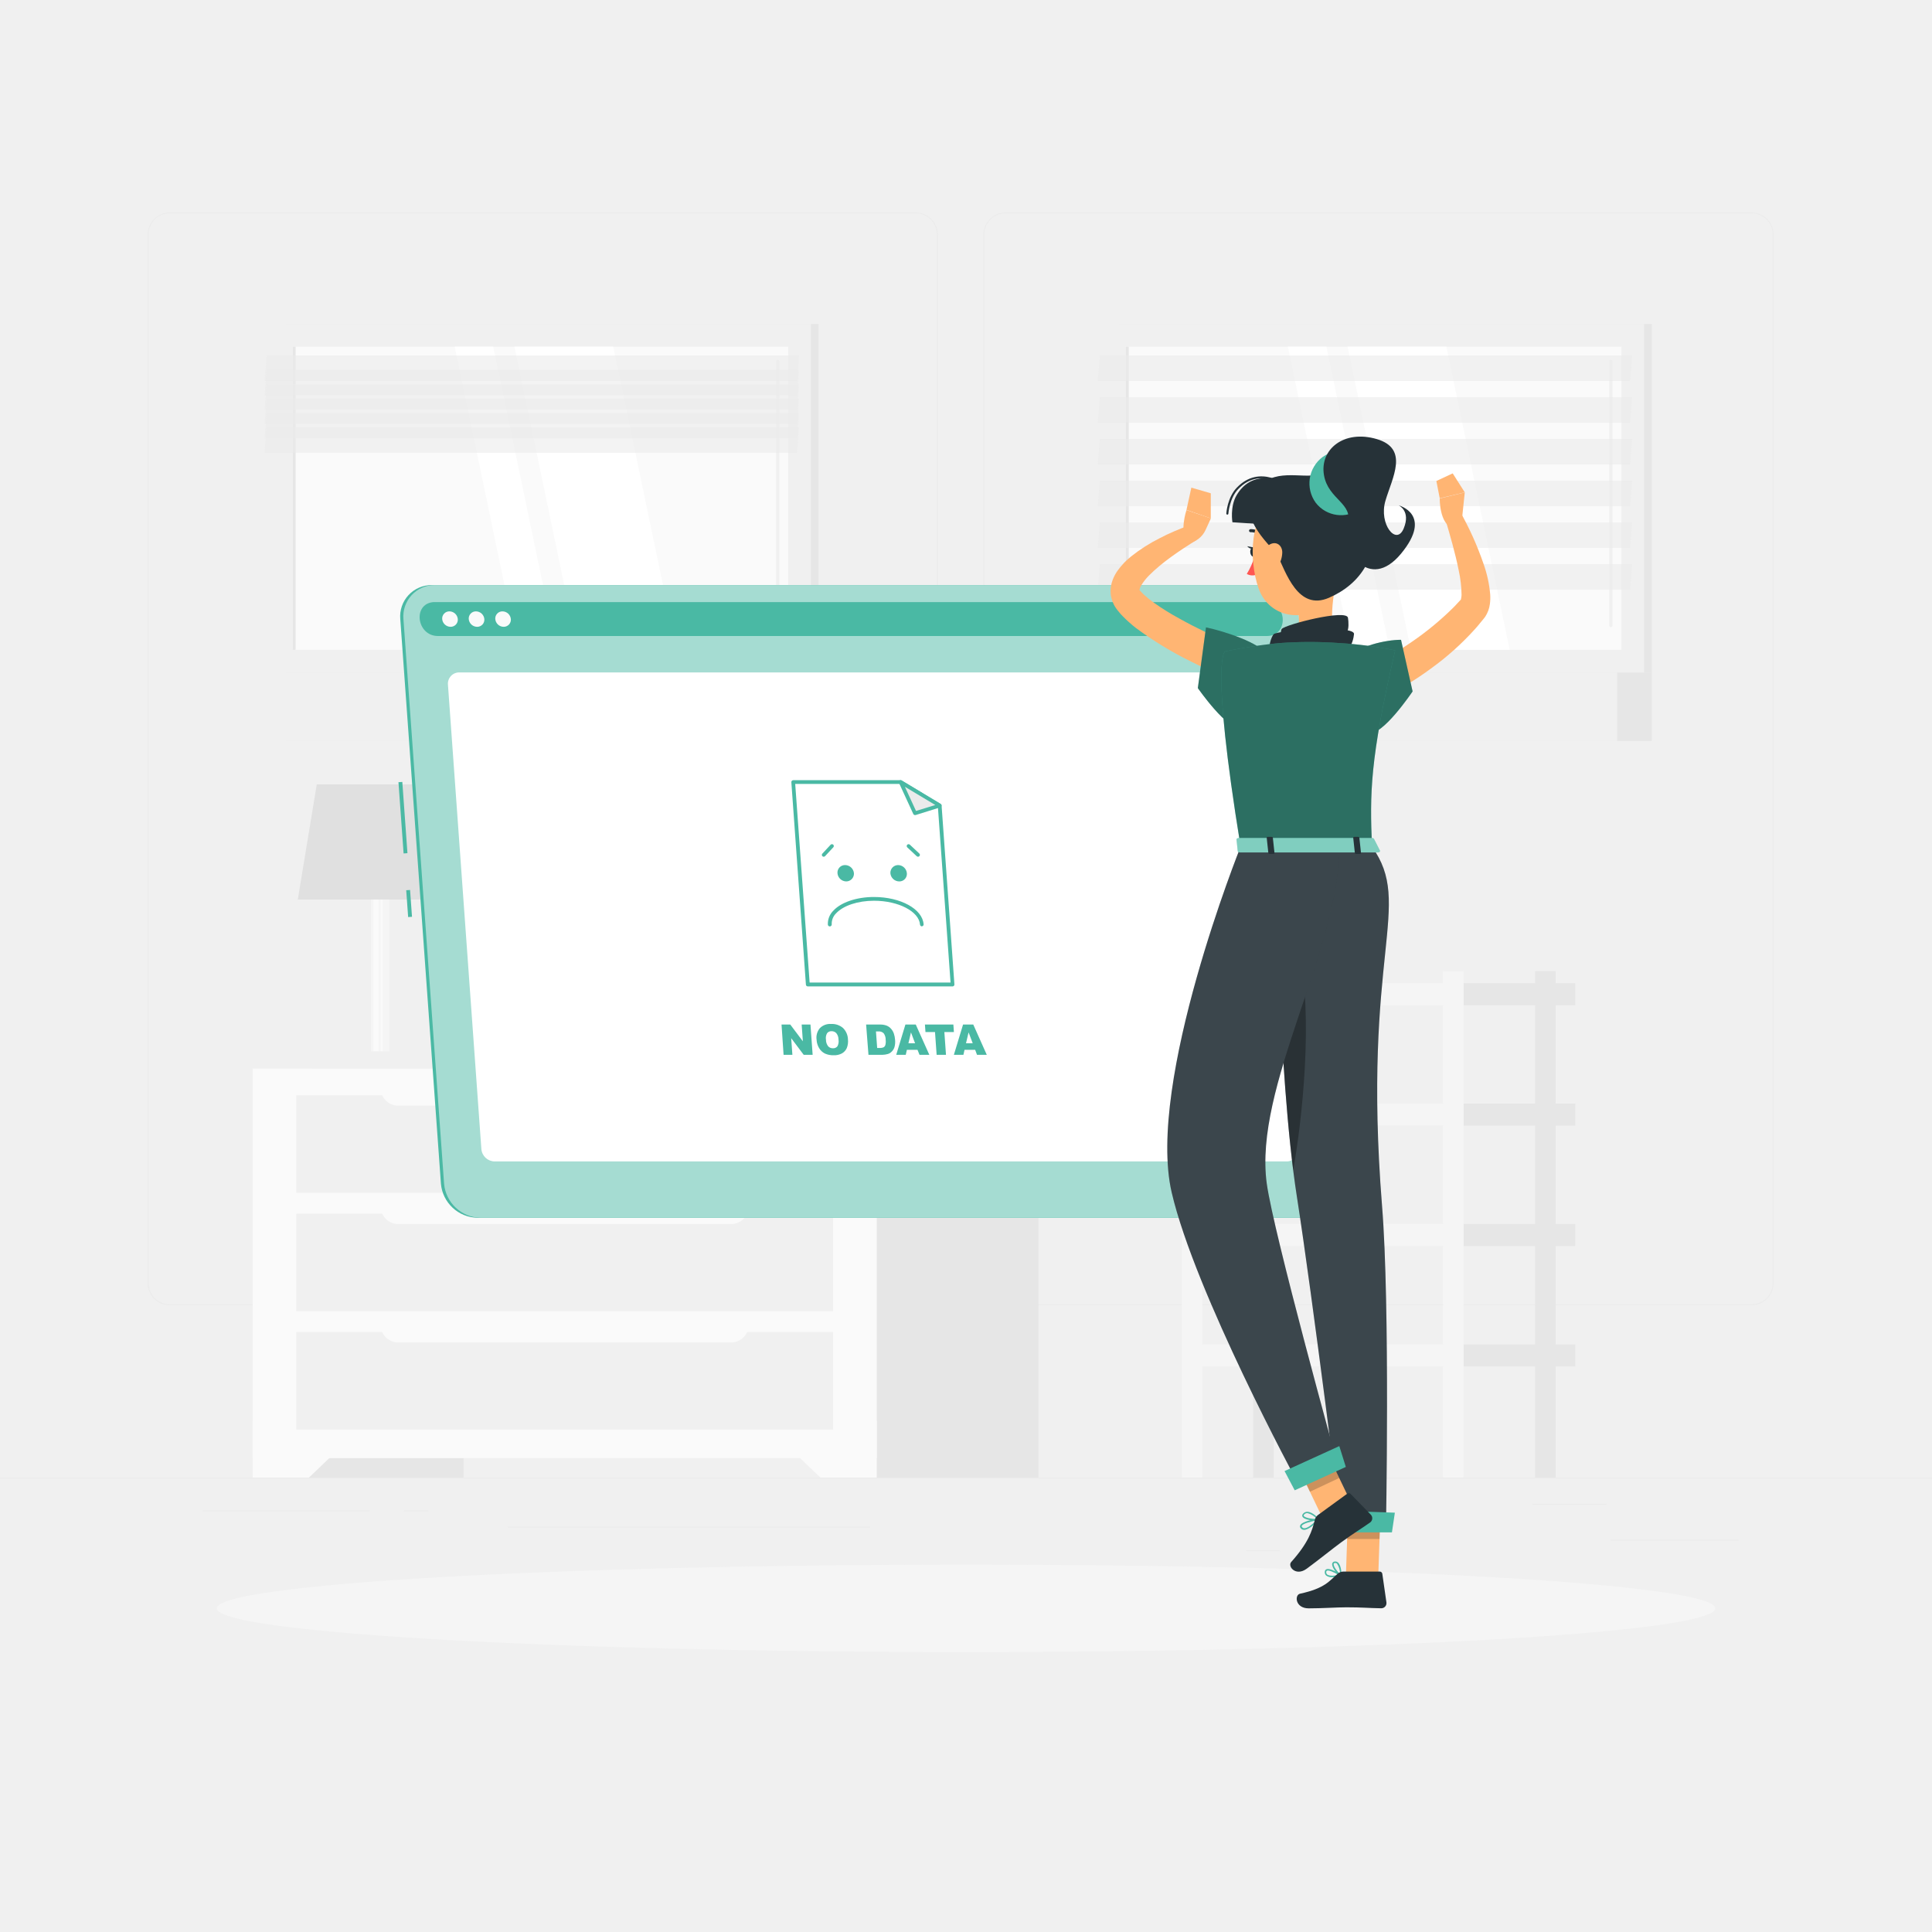
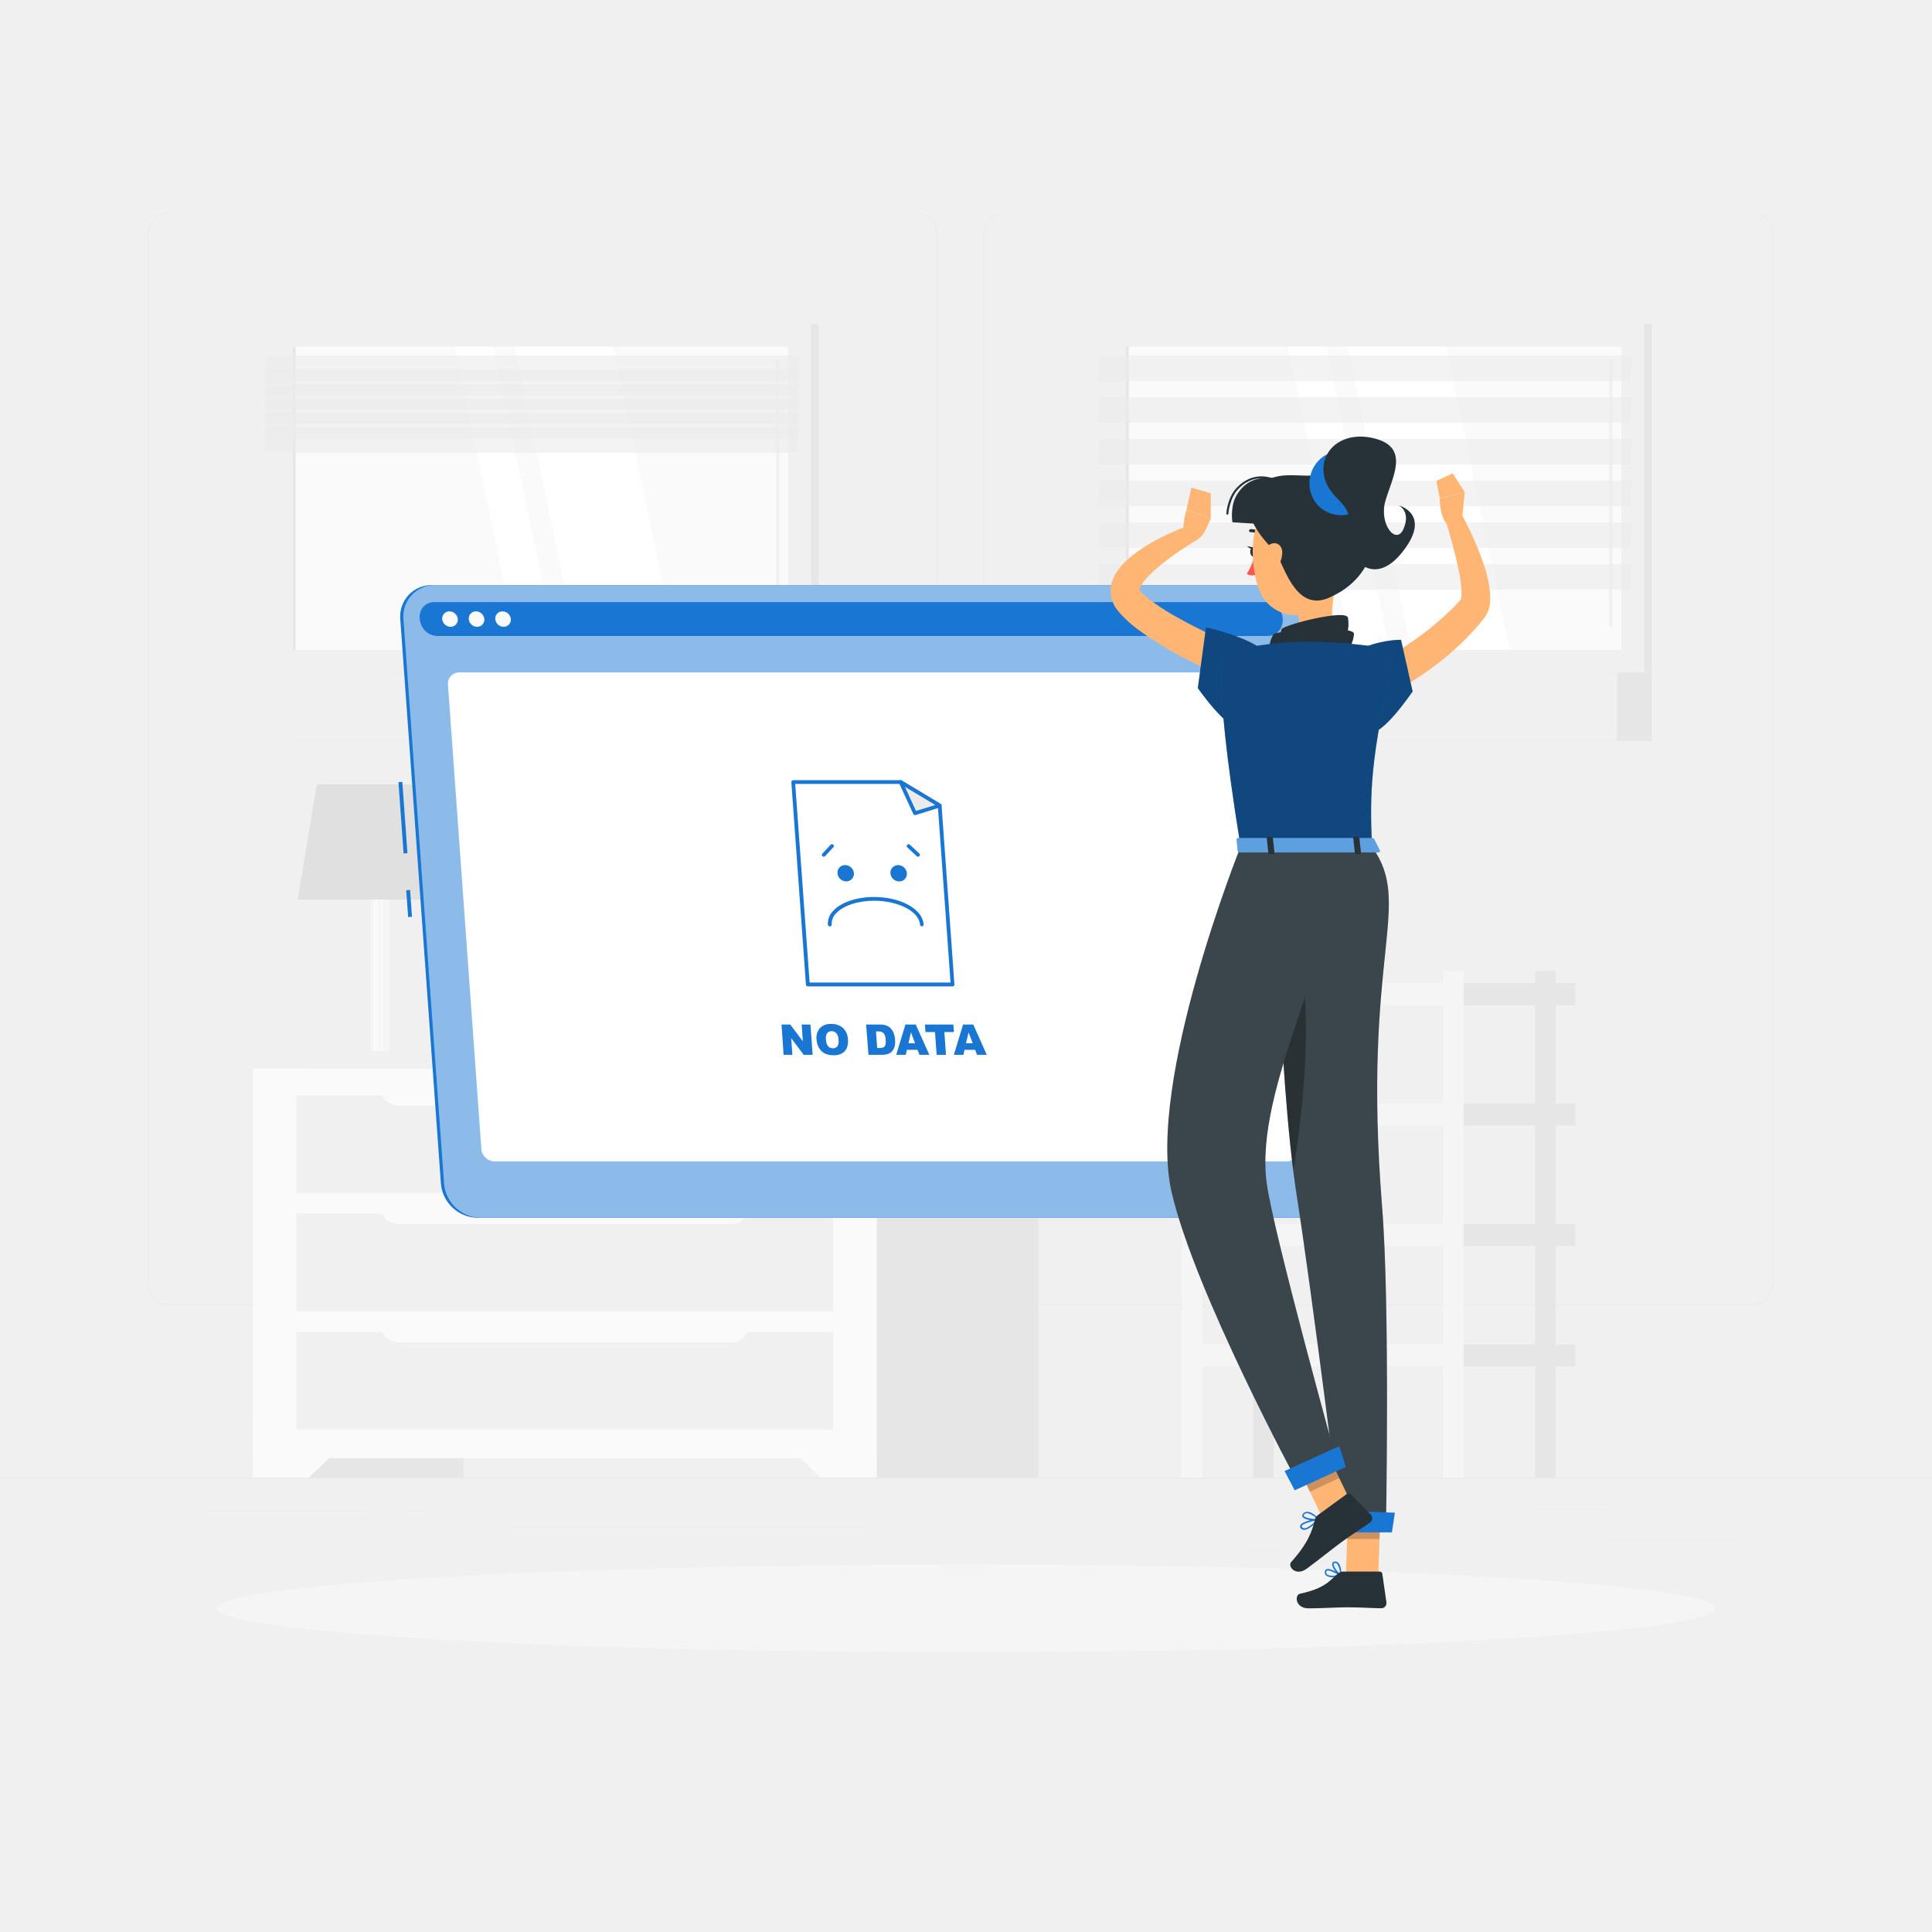
<svg xmlns="http://www.w3.org/2000/svg" viewBox="0 0 500 500">
  <g id="freepik--background-complete--inject-2">
    <rect y="382.4" width="500" height="0.25" style="fill:#ebebeb" />
    <rect x="416.78" y="398.49" width="33.12" height="0.25" style="fill:#ebebeb" />
    <rect x="322.53" y="401.21" width="8.69" height="0.25" style="fill:#ebebeb" />
    <rect x="396.59" y="389.21" width="19.19" height="0.25" style="fill:#ebebeb" />
    <rect x="52.46" y="390.89" width="43.19" height="0.25" style="fill:#ebebeb" />
    <rect x="104.56" y="390.89" width="6.33" height="0.25" style="fill:#ebebeb" />
    <rect x="131.47" y="395.11" width="93.68" height="0.25" style="fill:#ebebeb" />
    <path d="M237,337.8H43.91a5.71,5.71,0,0,1-5.7-5.71V60.66A5.71,5.71,0,0,1,43.91,55H237a5.71,5.71,0,0,1,5.71,5.71V332.09A5.71,5.71,0,0,1,237,337.8ZM43.91,55.2a5.46,5.46,0,0,0-5.45,5.46V332.09a5.46,5.46,0,0,0,5.45,5.46H237a5.47,5.47,0,0,0,5.46-5.46V60.66A5.47,5.47,0,0,0,237,55.2Z" style="fill:#ebebeb" />
    <path d="M453.31,337.8H260.21a5.72,5.72,0,0,1-5.71-5.71V60.66A5.72,5.72,0,0,1,260.21,55h193.1A5.71,5.71,0,0,1,459,60.66V332.09A5.71,5.71,0,0,1,453.31,337.8ZM260.21,55.2a5.47,5.47,0,0,0-5.46,5.46V332.09a5.47,5.47,0,0,0,5.46,5.46h193.1a5.47,5.47,0,0,0,5.46-5.46V60.66a5.47,5.47,0,0,0-5.46-5.46Z" style="fill:#ebebeb" />
    <rect x="289.69" y="83.83" width="137.78" height="90.23" transform="translate(717.16 257.89) rotate(180)" style="fill:#e6e6e6" />
    <rect x="285.49" y="83.83" width="140.02" height="90.23" transform="translate(710.99 257.89) rotate(180)" style="fill:#f0f0f0" />
    <rect x="289.69" y="174.06" width="137.78" height="17.71" transform="translate(717.16 365.82) rotate(180)" style="fill:#e6e6e6" />
    <rect x="278.48" y="174.06" width="140.02" height="17.71" transform="translate(696.99 365.82) rotate(180)" style="fill:#f0f0f0" />
    <rect x="316.27" y="64.82" width="78.46" height="128.25" transform="translate(484.44 -226.55) rotate(90)" style="fill:#fafafa" />
    <polygon points="390.7 168.17 374.32 89.72 348.76 89.72 365.14 168.17 390.7 168.17" style="fill:#fff" />
    <path d="M416.9,162.32a.42.42,0,0,0,.42-.43V93.55a.42.42,0,0,0-.42-.42.41.41,0,0,0-.42.42v68.34A.42.42,0,0,0,416.9,162.32Z" style="fill:#f0f0f0" />
    <polygon points="359.65 168.17 343.27 89.72 333.3 89.72 349.69 168.17 359.65 168.17" style="fill:#fff">
    </polygon>
    <rect x="252.52" y="128.57" width="78.46" height="0.75" transform="translate(420.69 -162.8) rotate(90)" style="fill:#e6e6e6" />
    <polygon points="284.1 98.59 421.88 98.59 422.42 92 284.64 92 284.1 98.59" style="fill:#ebebeb;opacity:0.6" />
    <polygon points="284.1 109.39 421.88 109.39 422.42 102.81 284.64 102.81 284.1 109.39" style="fill:#ebebeb;opacity:0.6" />
    <polygon points="284.1 120.19 421.88 120.19 422.42 113.61 284.64 113.61 284.1 120.19" style="fill:#ebebeb;opacity:0.6" />
    <polygon points="284.1 131 421.88 131 422.42 124.41 284.64 124.41 284.1 131" style="fill:#ebebeb;opacity:0.6" />
    <polygon points="284.1 141.8 421.88 141.8 422.42 135.21 284.64 135.21 284.1 141.8" style="fill:#ebebeb;opacity:0.6" />
    <polygon points="284.1 152.6 421.88 152.6 422.42 146.01 284.64 146.01 284.1 152.6" style="fill:#ebebeb;opacity:0.6" />
    <rect x="378.8" y="316.78" width="28.89" height="5.7" style="fill:#e6e6e6" />
    <rect x="324.31" y="251.33" width="5.33" height="131.07" transform="translate(653.95 633.73) rotate(180)" style="fill:#e6e6e6" />
    <rect x="305.84" y="316.78" width="72.96" height="5.7" transform="translate(684.63 639.26) rotate(180)" style="fill:#f5f5f5" />
    <rect x="378.8" y="347.95" width="28.89" height="5.7" style="fill:#e6e6e6" />
    <rect x="305.84" y="347.95" width="72.96" height="5.7" transform="translate(684.63 701.59) rotate(180)" style="fill:#f5f5f5" />
    <rect x="378.8" y="254.45" width="28.89" height="5.7" style="fill:#e6e6e6" />
    <rect x="305.84" y="254.45" width="72.96" height="5.7" transform="translate(684.63 514.59) rotate(180)" style="fill:#f5f5f5" />
    <rect x="378.8" y="285.61" width="28.89" height="5.7" style="fill:#e6e6e6" />
    <rect x="305.84" y="285.61" width="72.96" height="5.7" transform="translate(684.63 576.92) rotate(180)" style="fill:#f5f5f5" />
    <rect x="397.27" y="251.33" width="5.33" height="131.07" transform="translate(799.88 633.73) rotate(180)" style="fill:#e6e6e6" />
    <rect x="373.47" y="251.33" width="5.33" height="131.07" transform="translate(752.26 633.73) rotate(180)" style="fill:#f5f5f5" />
    <rect x="305.84" y="251.33" width="5.33" height="131.07" transform="translate(617 633.73) rotate(180)" style="fill:#f5f5f5" />
    <rect x="65.37" y="276.51" width="54.58" height="105.89" transform="translate(185.33 658.91) rotate(180)" style="fill:#e6e6e6" />
    <polygon points="79.95 382.4 65.37 382.4 65.37 367.78 95.23 367.78 79.95 382.4" style="fill:#fafafa" />
    <rect x="214.18" y="276.51" width="54.58" height="105.89" transform="translate(482.94 658.91) rotate(180)" style="fill:#e6e6e6" />
    <rect x="65.37" y="276.51" width="161.53" height="100.86" transform="translate(292.28 653.87) rotate(180)" style="fill:#fafafa" />
    <polygon points="212.33 382.4 226.9 382.4 226.9 367.78 197.05 367.78 212.33 382.4" style="fill:#fafafa">
    </polygon>
    <rect x="76.68" y="314.09" width="138.92" height="25.24" transform="translate(292.28 653.42) rotate(180)" style="fill:#f0f0f0" />
    <rect x="76.68" y="344.73" width="138.92" height="25.24" transform="translate(292.28 714.69) rotate(180)" style="fill:#f0f0f0" />
    <path d="M103.08,311.9h86.11a4.58,4.58,0,0,1,4.58,4.58v.31a0,0,0,0,1,0,0H98.51a0,0,0,0,1,0,0v-.31A4.58,4.58,0,0,1,103.08,311.9Z" transform="translate(292.28 628.69) rotate(180)" style="fill:#fafafa" />
    <rect x="76.68" y="283.46" width="138.92" height="25.24" transform="translate(292.28 592.15) rotate(180)" style="fill:#f0f0f0" />
    <path d="M103.08,281.27h86.11a4.58,4.58,0,0,1,4.58,4.58v.31a0,0,0,0,1,0,0H98.51a0,0,0,0,1,0,0v-.31A4.58,4.58,0,0,1,103.08,281.27Z" transform="translate(292.28 567.42) rotate(180)" style="fill:#fafafa" />
    <path d="M103.08,342.54h86.11a4.58,4.58,0,0,1,4.58,4.58v.31a0,0,0,0,1,0,0H98.51a0,0,0,0,1,0,0v-.31A4.58,4.58,0,0,1,103.08,342.54Z" transform="translate(292.28 689.97) rotate(180)" style="fill:#fafafa" />
    <rect x="74.07" y="83.83" width="137.78" height="90.23" transform="translate(285.92 257.89) rotate(180)" style="fill:#e6e6e6" />
    <rect x="69.86" y="83.83" width="140.02" height="90.23" transform="translate(279.75 257.89) rotate(180)" style="fill:#f0f0f0" />
    <rect x="74.07" y="174.06" width="137.78" height="17.71" transform="translate(285.92 365.82) rotate(180)" style="fill:#e6e6e6" />
    <rect x="62.86" y="174.06" width="140.02" height="17.71" transform="translate(265.74 365.82) rotate(180)" style="fill:#f0f0f0" />
    <rect x="100.65" y="64.82" width="78.46" height="128.25" transform="translate(268.82 -10.93) rotate(90)" style="fill:#fafafa" />
    <polygon points="175.08 168.17 158.7 89.72 133.14 89.72 149.52 168.17 175.08 168.17" style="fill:#fff">
    </polygon>
    <path d="M201.27,162.32a.42.42,0,0,0,.42-.43V93.55a.41.41,0,0,0-.42-.42.42.42,0,0,0-.42.42v68.34A.42.42,0,0,0,201.27,162.32Z" style="fill:#f0f0f0" />
    <polygon points="144.03 168.17 127.65 89.72 117.68 89.72 134.06 168.17 144.03 168.17" style="fill:#fff">
    </polygon>
    <rect x="36.9" y="128.57" width="78.46" height="0.75" transform="translate(205.07 52.82) rotate(90)" style="fill:#e6e6e6" />
    <polygon points="68.47 98.59 206.25 98.59 206.79 92 69.01 92 68.47 98.59" style="fill:#ebebeb;opacity:0.6" />
    <polygon points="68.47 102.31 206.25 102.31 206.79 95.72 69.01 95.72 68.47 102.31" style="fill:#ebebeb;opacity:0.6" />
    <polygon points="68.47 106.02 206.25 106.02 206.79 99.44 69.01 99.44 68.47 106.02" style="fill:#ebebeb;opacity:0.6" />
    <polygon points="68.47 109.74 206.25 109.74 206.79 103.15 69.01 103.15 68.47 109.74" style="fill:#ebebeb;opacity:0.6" />
    <polygon points="68.47 113.45 206.25 113.45 206.79 106.87 69.01 106.87 68.47 113.45" style="fill:#ebebeb;opacity:0.6" />
    <polygon points="68.47 117.17 206.25 117.17 206.79 110.58 69.01 110.58 68.47 117.17" style="fill:#ebebeb;opacity:0.6" />
    <rect x="96.01" y="220.18" width="4.76" height="53.09" transform="translate(196.79 493.45) rotate(180)" style="fill:#f5f5f5" />
    <rect x="96.63" y="220.14" width="1.35" height="53.09" transform="translate(194.6 493.38) rotate(180)" style="fill:#fafafa" />
    <rect x="98.54" y="220.14" width="0.53" height="53.09" transform="translate(197.6 493.38) rotate(180)" style="fill:#fafafa" />
    <path d="M80.76,272.06H116a0,0,0,0,1,0,0v0a4.44,4.44,0,0,1-4.44,4.44H85.21a4.44,4.44,0,0,1-4.44-4.44v0A0,0,0,0,1,80.76,272.06Z" transform="translate(196.79 548.57) rotate(180)" style="fill:#f0f0f0" />
    <path d="M89.84,253.14h0a1.38,1.38,0,0,0,1.37-1.37V217a1.37,1.37,0,0,0-1.37-1.37h0A1.37,1.37,0,0,0,88.46,217v34.81A1.38,1.38,0,0,0,89.84,253.14Z" style="fill:#f0f0f0" />
    <polygon points="77.07 232.8 119.72 232.8 114.81 203 81.98 203 77.07 232.8" style="fill:#e0e0e0" />
  </g>
  <g id="freepik--Shadow--inject-2">
    <ellipse id="freepik--path--inject-2" cx="250" cy="416.24" rx="193.89" ry="11.32" style="fill:#f5f5f5">
    </ellipse>
  </g>
  <g id="freepik--window-no-data--inject-2">
-     <rect x="103.78" y="202.37" width="1" height="18.49" transform="translate(-14.93 8.04) rotate(-4.12)" style="fill:#4AB9A4" />
-     <rect x="105.38" y="230.35" width="1" height="6.96" transform="translate(-16.53 8.21) rotate(-4.12)" style="fill:#4AB9A4" />
-     <path d="M337.71,315.16H123.55a9.65,9.65,0,0,1-9.44-8.81L103.59,160.22a8.1,8.1,0,0,1,8.17-8.8H325.92a9.65,9.65,0,0,1,9.44,8.8l10.52,146.13A8.11,8.11,0,0,1,337.71,315.16Z" style="fill:#4AB9A4" />
-     <path d="M338.53,315.16H124.37a9.65,9.65,0,0,1-9.44-8.81L104.41,160.22a8.1,8.1,0,0,1,8.17-8.8H326.74a9.65,9.65,0,0,1,9.44,8.8L346.7,306.35A8.1,8.1,0,0,1,338.53,315.16Z" style="fill:#4AB9A4" />
+     <rect x="103.78" y="202.37" width="1" height="18.49" transform="translate(-14.93 8.04) rotate(-4.12)" style="fill:#1976d2" />
+     <rect x="105.38" y="230.35" width="1" height="6.96" transform="translate(-16.53 8.21) rotate(-4.12)" style="fill:#1976d2" />
+     <path d="M337.71,315.16H123.55a9.65,9.65,0,0,1-9.44-8.81L103.59,160.22a8.1,8.1,0,0,1,8.17-8.8H325.92a9.65,9.65,0,0,1,9.44,8.8l10.52,146.13A8.11,8.11,0,0,1,337.71,315.16Z" style="fill:#1976d2" />
+     <path d="M338.53,315.16H124.37a9.65,9.65,0,0,1-9.44-8.81L104.41,160.22a8.1,8.1,0,0,1,8.17-8.8H326.74a9.65,9.65,0,0,1,9.44,8.8L346.7,306.35A8.1,8.1,0,0,1,338.53,315.16Z" style="fill:#1976d2" />
    <path d="M338.53,315.16H124.37a9.65,9.65,0,0,1-9.44-8.81L104.41,160.22a8.1,8.1,0,0,1,8.17-8.8H326.74a9.65,9.65,0,0,1,9.44,8.8L346.7,306.35A8.1,8.1,0,0,1,338.53,315.16Z" style="fill:#fff;opacity:0.5" />
-     <path d="M327.06,155.82H112.9l-.72,0c-5.47.45-4.35,8.78,1.17,8.78H327.87c5.53,0,5.45-8.33-.09-8.78Z" style="fill:#4AB9A4" />
+     <path d="M327.06,155.82H112.9l-.72,0c-5.47.45-4.35,8.78,1.17,8.78H327.87c5.53,0,5.45-8.33-.09-8.78Z" style="fill:#1976d2" />
    <path d="M118.48,160.22a1.85,1.85,0,0,1-1.88,2,2.2,2.2,0,0,1-2.16-2,1.85,1.85,0,0,1,1.87-2A2.2,2.2,0,0,1,118.48,160.22Z" style="fill:#fafafa" />
    <path d="M125.35,160.22a1.85,1.85,0,0,1-1.88,2,2.2,2.2,0,0,1-2.16-2,1.85,1.85,0,0,1,1.87-2A2.2,2.2,0,0,1,125.35,160.22Z" style="fill:#fafafa" />
    <path d="M132.21,160.22a1.85,1.85,0,0,1-1.87,2,2.19,2.19,0,0,1-2.16-2,1.84,1.84,0,0,1,1.87-2A2.2,2.2,0,0,1,132.21,160.22Z" style="fill:#fafafa" />
    <path d="M332.85,300.58H128a3.49,3.49,0,0,1-3.42-3.2l-8.65-120.17a2.92,2.92,0,0,1,3-3.19h204.9a3.48,3.48,0,0,1,3.42,3.19l8.66,120.17A2.94,2.94,0,0,1,332.85,300.58Z" style="fill:#fff" />
    <polygon points="246.53 254.8 243.19 208.48 233.09 202.4 205.28 202.4 209.06 254.8 246.53 254.8" style="fill:#fff">
    </polygon>
-     <path d="M246.53,255.28H209.06a.48.48,0,0,1-.49-.45l-3.77-52.4a.47.47,0,0,1,.13-.36.48.48,0,0,1,.35-.16h27.81a.55.55,0,0,1,.25.07l10.1,6.08a.48.48,0,0,1,.24.38L247,254.76a.46.46,0,0,1-.13.37A.47.47,0,0,1,246.53,255.28Zm-37-1H246l-3.28-45.55L233,202.88H205.8Z" style="fill:#4AB9A4" />
+     <path d="M246.53,255.28H209.06a.48.48,0,0,1-.49-.45l-3.77-52.4a.47.47,0,0,1,.13-.36.48.48,0,0,1,.35-.16h27.81a.55.55,0,0,1,.25.07l10.1,6.08a.48.48,0,0,1,.24.38L247,254.76a.46.46,0,0,1-.13.37A.47.47,0,0,1,246.53,255.28Zm-37-1H246l-3.28-45.55L233,202.88H205.8Z" style="fill:#1976d2" />
    <polygon points="243.19 208.48 233.09 202.4 236.8 210.46 243.19 208.48" style="fill:#ebebeb" />
-     <path d="M236.8,210.94a.49.49,0,0,1-.44-.28l-3.71-8.06a.5.5,0,0,1,.11-.57.5.5,0,0,1,.58-.05l10.1,6.08a.5.5,0,0,1,.24.48.49.49,0,0,1-.34.4l-6.4,2Zm-2.61-7.32,2.87,6.25,5-1.53Z" style="fill:#4AB9A4" />
-     <path d="M221,226a2,2,0,0,1-2,2.11,2.31,2.31,0,0,1-2.26-2.11,1.94,1.94,0,0,1,2-2.12A2.32,2.32,0,0,1,221,226Z" style="fill:#4AB9A4" />
-     <path d="M234.7,226a1.94,1.94,0,0,1-2,2.11,2.32,2.32,0,0,1-2.27-2.11,2,2,0,0,1,2-2.12A2.31,2.31,0,0,1,234.7,226Z" style="fill:#4AB9A4" />
-     <path d="M238.58,239.74a.49.49,0,0,1-.48-.45c-.25-3.41-5.59-6.18-11.9-6.18-4.19,0-7.95,1.25-9.81,3.25a3.74,3.74,0,0,0-1.14,2.86.49.49,0,0,1-1,.07,4.76,4.76,0,0,1,1.4-3.59c2-2.19,6.07-3.56,10.52-3.56,6.93,0,12.58,3.11,12.86,7.08a.48.48,0,0,1-.45.51Z" style="fill:#4AB9A4" />
-     <path d="M213.17,221.72a.51.51,0,0,1-.33-.13.49.49,0,0,1,0-.69l2.13-2.29a.49.49,0,0,1,.68,0,.48.48,0,0,1,0,.68l-2.13,2.29A.48.48,0,0,1,213.17,221.72Z" style="fill:#4AB9A4" />
-     <path d="M237.58,221.72a.55.55,0,0,1-.33-.13l-2.45-2.29a.48.48,0,0,1,0-.69.49.49,0,0,1,.68,0l2.45,2.29a.48.48,0,0,1,0,.68A.52.52,0,0,1,237.58,221.72Z" style="fill:#4AB9A4" />
-     <path d="M202.26,265.15h2.26l3.26,4.34-.31-4.34h2.28l.56,7.84H208l-3.24-4.31.31,4.31h-2.28Z" style="fill:#4AB9A4">
+     <path d="M236.8,210.94a.49.49,0,0,1-.44-.28l-3.71-8.06a.5.5,0,0,1,.11-.57.5.5,0,0,1,.58-.05l10.1,6.08a.5.5,0,0,1,.24.48.49.49,0,0,1-.34.4l-6.4,2Zm-2.61-7.32,2.87,6.25,5-1.53Z" style="fill:#1976d2" />
+     <path d="M221,226a2,2,0,0,1-2,2.11,2.31,2.31,0,0,1-2.26-2.11,1.94,1.94,0,0,1,2-2.12A2.32,2.32,0,0,1,221,226Z" style="fill:#1976d2" />
+     <path d="M234.7,226a1.94,1.94,0,0,1-2,2.11,2.32,2.32,0,0,1-2.27-2.11,2,2,0,0,1,2-2.12A2.31,2.31,0,0,1,234.7,226Z" style="fill:#1976d2" />
+     <path d="M238.58,239.74a.49.49,0,0,1-.48-.45c-.25-3.41-5.59-6.18-11.9-6.18-4.19,0-7.95,1.25-9.81,3.25a3.74,3.74,0,0,0-1.14,2.86.49.49,0,0,1-1,.07,4.76,4.76,0,0,1,1.4-3.59c2-2.19,6.07-3.56,10.52-3.56,6.93,0,12.58,3.11,12.86,7.08a.48.48,0,0,1-.45.51Z" style="fill:#1976d2" />
+     <path d="M213.17,221.72a.51.51,0,0,1-.33-.13.49.49,0,0,1,0-.69l2.13-2.29a.49.49,0,0,1,.68,0,.48.48,0,0,1,0,.68l-2.13,2.29A.48.48,0,0,1,213.17,221.72Z" style="fill:#1976d2" />
+     <path d="M237.58,221.72a.55.55,0,0,1-.33-.13l-2.45-2.29a.48.48,0,0,1,0-.69.49.49,0,0,1,.68,0l2.45,2.29a.48.48,0,0,1,0,.68A.52.52,0,0,1,237.58,221.72Z" style="fill:#1976d2" />
+     <path d="M202.26,265.15h2.26l3.26,4.34-.31-4.34h2.28l.56,7.84H208l-3.24-4.31.31,4.31h-2.28Z" style="fill:#1976d2">
    </path>
-     <path d="M211.33,269.07a3.8,3.8,0,0,1,.86-3,3.76,3.76,0,0,1,2.9-1.07,4.38,4.38,0,0,1,3.09,1.05,4.32,4.32,0,0,1,1.27,2.94,4.77,4.77,0,0,1-.3,2.25,3,3,0,0,1-1.24,1.37,4.16,4.16,0,0,1-2.14.49,5.25,5.25,0,0,1-2.23-.42,3.62,3.62,0,0,1-1.5-1.34A4.66,4.66,0,0,1,211.33,269.07Zm2.43,0a2.73,2.73,0,0,0,.56,1.7,1.59,1.59,0,0,0,1.24.52,1.38,1.38,0,0,0,1.17-.51A2.75,2.75,0,0,0,217,269a2.57,2.57,0,0,0-.56-1.62,1.64,1.64,0,0,0-1.25-.51,1.38,1.38,0,0,0-1.14.52A2.53,2.53,0,0,0,213.76,269.09Z" style="fill:#4AB9A4" />
-     <path d="M224.15,265.15h3.6a4.51,4.51,0,0,1,1.74.29,3.06,3.06,0,0,1,1.14.83,3.76,3.76,0,0,1,.71,1.25,6.3,6.3,0,0,1,.3,1.52,5.08,5.08,0,0,1-.15,1.95,2.8,2.8,0,0,1-.71,1.16,2.3,2.3,0,0,1-1,.62,5.6,5.6,0,0,1-1.43.22h-3.59Zm2.55,1.78.31,4.28h.59a2.45,2.45,0,0,0,1.07-.17,1,1,0,0,0,.46-.59,3.54,3.54,0,0,0,.08-1.36,2.72,2.72,0,0,0-.53-1.7,1.81,1.81,0,0,0-1.38-.46Z" style="fill:#4AB9A4" />
-     <path d="M237.45,271.69H234.7l-.29,1.3h-2.47l2.38-7.84H237l3.51,7.84h-2.54Zm-.63-1.69-1.06-2.82L235.1,270Z" style="fill:#4AB9A4" />
-     <path d="M239.37,265.15h7.36l.14,1.94H244.4l.42,5.9H242.4l-.42-5.9h-2.47Z" style="fill:#4AB9A4" />
-     <path d="M252.37,271.69h-2.75l-.29,1.3h-2.47l2.38-7.84h2.64l3.5,7.84h-2.53Zm-.63-1.69-1.07-2.82L250,270Z" style="fill:#4AB9A4" />
+     <path d="M211.33,269.07a3.8,3.8,0,0,1,.86-3,3.76,3.76,0,0,1,2.9-1.07,4.38,4.38,0,0,1,3.09,1.05,4.32,4.32,0,0,1,1.27,2.94,4.77,4.77,0,0,1-.3,2.25,3,3,0,0,1-1.24,1.37,4.16,4.16,0,0,1-2.14.49,5.25,5.25,0,0,1-2.23-.42,3.62,3.62,0,0,1-1.5-1.34A4.66,4.66,0,0,1,211.33,269.07Zm2.43,0a2.73,2.73,0,0,0,.56,1.7,1.59,1.59,0,0,0,1.24.52,1.38,1.38,0,0,0,1.17-.51A2.75,2.75,0,0,0,217,269a2.57,2.57,0,0,0-.56-1.62,1.64,1.64,0,0,0-1.25-.51,1.38,1.38,0,0,0-1.14.52A2.53,2.53,0,0,0,213.76,269.09Z" style="fill:#1976d2" />
+     <path d="M224.15,265.15h3.6a4.51,4.51,0,0,1,1.74.29,3.06,3.06,0,0,1,1.14.83,3.76,3.76,0,0,1,.71,1.25,6.3,6.3,0,0,1,.3,1.52,5.08,5.08,0,0,1-.15,1.95,2.8,2.8,0,0,1-.71,1.16,2.3,2.3,0,0,1-1,.62,5.6,5.6,0,0,1-1.43.22h-3.59Zm2.55,1.78.31,4.28h.59a2.45,2.45,0,0,0,1.07-.17,1,1,0,0,0,.46-.59,3.54,3.54,0,0,0,.08-1.36,2.72,2.72,0,0,0-.53-1.7,1.81,1.81,0,0,0-1.38-.46Z" style="fill:#1976d2" />
+     <path d="M237.45,271.69H234.7l-.29,1.3h-2.47l2.38-7.84H237l3.51,7.84h-2.54Zm-.63-1.69-1.06-2.82L235.1,270Z" style="fill:#1976d2" />
+     <path d="M239.37,265.15h7.36l.14,1.94H244.4l.42,5.9H242.4l-.42-5.9h-2.47Z" style="fill:#1976d2" />
+     <path d="M252.37,271.69h-2.75l-.29,1.3h-2.47l2.38-7.84h2.64l3.5,7.84h-2.53Zm-.63-1.69-1.07-2.82L250,270Z" style="fill:#1976d2" />
  </g>
  <g id="freepik--Character--inject-2">
    <path d="M353.69,173.08c.89-.45,2-1,2.94-1.57s2-1.12,3-1.72c1.95-1.21,3.93-2.4,5.8-3.72a76.94,76.94,0,0,0,10.52-8.66c.41-.38.77-.8,1.16-1.21l.57-.61.28-.3.14-.16s0,0,0,0l0,0c-.14.27,0,.19,0-.07a5.28,5.28,0,0,0,.15-1.09,30.6,30.6,0,0,0-.73-6.32c-.89-4.48-2.24-9.1-3.57-13.62l3.88-1.7a81.31,81.31,0,0,1,6.11,13.6,31.67,31.67,0,0,1,1.72,7.89,12,12,0,0,1-.08,2.51,7.71,7.71,0,0,1-1.22,3.29l-.17.23-.13.16-.15.19-.31.38-.62.75c-.41.49-.81,1-1.25,1.47A71.85,71.85,0,0,1,370.35,173c-2,1.48-4.12,2.9-6.29,4.19-1.07.65-2.16,1.27-3.27,1.88s-2.19,1.17-3.47,1.77Z" style="fill:#ffb573" />
-     <path d="M344.79,408.18a10.27,10.27,0,0,0,2.22-.3.22.22,0,0,0,.15-.16.21.21,0,0,0-.09-.2c-.29-.19-2.83-1.83-3.81-1.39a.68.68,0,0,0-.39.56,1.13,1.13,0,0,0,.33,1.05A2.35,2.35,0,0,0,344.79,408.18Zm1.65-.58c-1.45.29-2.55.24-3-.15a.77.77,0,0,1-.2-.71.3.3,0,0,1,.17-.25C343.94,406.26,345.41,407,346.44,407.6Z" style="fill:#4AB9A4" />
-     <path d="M347,407.88l.1,0a.21.21,0,0,0,.1-.17c0-.11,0-2.52-.92-3.32a1,1,0,0,0-.84-.27.69.69,0,0,0-.67.55c-.19,1,1.33,2.75,2.13,3.21A.18.18,0,0,0,347,407.88Zm-1.43-3.39a.66.66,0,0,1,.44.17,4.53,4.53,0,0,1,.78,2.64c-.8-.64-1.75-2-1.63-2.57,0-.09.07-.21.32-.24Z" style="fill:#4AB9A4" />
+     <path d="M344.79,408.18a10.27,10.27,0,0,0,2.22-.3.22.22,0,0,0,.15-.16.21.21,0,0,0-.09-.2c-.29-.19-2.83-1.83-3.81-1.39a.68.68,0,0,0-.39.56,1.13,1.13,0,0,0,.33,1.05A2.35,2.35,0,0,0,344.79,408.18Zm1.65-.58c-1.45.29-2.55.24-3-.15a.77.77,0,0,1-.2-.71.3.3,0,0,1,.17-.25C343.94,406.26,345.41,407,346.44,407.6Z" style="fill:#1976d2" />
+     <path d="M347,407.88l.1,0a.21.21,0,0,0,.1-.17c0-.11,0-2.52-.92-3.32a1,1,0,0,0-.84-.27.69.69,0,0,0-.67.55c-.19,1,1.33,2.75,2.13,3.21A.18.18,0,0,0,347,407.88Zm-1.43-3.39a.66.66,0,0,1,.44.17,4.53,4.53,0,0,1,.78,2.64c-.8-.64-1.75-2-1.63-2.57,0-.09.07-.21.32-.24Z" style="fill:#1976d2" />
    <path d="M346.22,148.07c-1,5-3,15,.45,18.35,0,0-1.36,5-10.59,5-10.16,0-4.85-5-4.85-5,5.54-1.32,5.39-5.43,4.43-9.3Z" style="fill:#ffb573" />
    <path d="M329.28,168.42c-1.59.22-.23-3.91.41-4.34,1.5-1,20.86-2.39,20.73,0-.08,1-.56,3-1.4,3.66S343.2,166.34,329.28,168.42Z" style="fill:#263238" />
    <path d="M332.44,167c-1.27.43-1.15-3.73-.72-4.23,1-1.16,16.67-5.18,17.13-2.91.18,1,.27,3-.27,3.71S343.44,163.11,332.44,167Z" style="fill:#263238" />
    <path d="M326.61,139.11a.4.4,0,0,1-.33-.15,3.18,3.18,0,0,0-2.59-1.23.39.39,0,0,1-.44-.35.4.4,0,0,1,.35-.43,3.91,3.91,0,0,1,3.29,1.51.4.4,0,0,1-.05.56A.5.5,0,0,1,326.61,139.11Z" style="fill:#263238" />
    <path d="M324.67,144a17.91,17.91,0,0,1-2,4.53,2.9,2.9,0,0,0,2.44.21Z" style="fill:#ff5652" />
    <path d="M325.16,142.79c.07.67-.24,1.25-.68,1.29s-.85-.46-.91-1.14.24-1.25.67-1.29S325.09,142.11,325.16,142.79Z" style="fill:#263238" />
    <path d="M324.44,141.67l-1.66-.31S323.73,142.54,324.44,141.67Z" style="fill:#263238" />
    <polygon points="356.7 407.69 348.32 407.69 348.98 388.29 357.36 388.29 356.7 407.69" style="fill:#ffb573">
    </polygon>
    <path d="M347.66,406.72h9.41a.66.66,0,0,1,.67.57l1.07,7.44a1.34,1.34,0,0,1-1.34,1.49c-3.28-.05-4.86-.25-9-.25-2.55,0-6.27.27-9.78.27s-3.71-3.48-2.24-3.79c6.56-1.42,7.6-3.36,9.81-5.22A2.21,2.21,0,0,1,347.66,406.72Z" style="fill:#263238" />
    <g style="opacity:0.2">
      <polygon points="357.36 388.29 348.98 388.29 348.64 398.29 357.02 398.29 357.36 388.29" />
    </g>
    <path d="M323.37,178a162.48,162.48,0,0,1-15.05-6.75,91.24,91.24,0,0,1-14.4-8.77,34.31,34.31,0,0,1-3.42-3.07c-.28-.3-.56-.58-.83-.93a11.32,11.32,0,0,1-.88-1.13,7.9,7.9,0,0,1-1.34-3.61,8.22,8.22,0,0,1,.49-3.62,10.64,10.64,0,0,1,1.41-2.6,18.13,18.13,0,0,1,3.39-3.52,42,42,0,0,1,7.3-4.67c1.24-.66,2.5-1.25,3.78-1.8s2.54-1.07,3.91-1.54l1.77,3.85c-4.36,2.75-8.88,5.78-12.2,9.16a13.86,13.86,0,0,0-1.95,2.49c-.48.79-.47,1.38-.39,1.33s0,0,.14.1l.4.43c.15.18.36.36.55.55a25.62,25.62,0,0,0,2.69,2.16,62.92,62.92,0,0,0,6.44,4c2.25,1.26,4.57,2.45,6.93,3.59,4.72,2.26,9.6,4.43,14.39,6.41Z" style="fill:#ffb573" />
    <path d="M312,137.15l1.38-3L307.06,132s-2,5.91.37,8.63h0A6.05,6.05,0,0,0,312,137.15Z" style="fill:#ffb573">
    </path>
    <polygon points="313.35 127.66 308.32 126.2 307.06 131.96 313.35 134.15 313.35 127.66" style="fill:#ffb573">
    </polygon>
    <path d="M378.35,134.44l.73-7L372.6,129s-.1,6.58,3.33,7.62Z" style="fill:#ffb573" />
    <polygon points="375.96 122.51 371.73 124.48 372.6 128.95 379.08 127.42 375.96 122.51" style="fill:#ffb573">
    </polygon>
    <path d="M347.54,138.25c.31,8.31.61,11.82-3.14,16.47-5.65,7-15.92,5.55-18.7-2.5-2.5-7.24-2.58-19.61,5.18-23.69A11.34,11.34,0,0,1,347.54,138.25Z" style="fill:#ffb573" />
    <path d="M343.92,154.71c8.16-3.53,13.52-11,11.26-22.58-2.17-11.11-9.67-12.21-12.77-9.91s-10.83-1.13-15.47,2.77c-8,6.77-.44,14,3.52,18.37C332.82,148.22,335.92,158.16,343.92,154.71Z" style="fill:#263238" />
-     <path d="M340.53,130.14a8.29,8.29,0,1,0,1.83-11.92A8.53,8.53,0,0,0,340.53,130.14Z" style="fill:#4AB9A4" />
+     <path d="M340.53,130.14a8.29,8.29,0,1,0,1.83-11.92A8.53,8.53,0,0,0,340.53,130.14Z" style="fill:#1976d2" />
    <path d="M342.65,123c-1.17-6.7,5.16-11.86,13.64-9.37s4,10,2.25,16,2.83,11.72,4.73,7.15-1.3-6-1.3-6,9,2.33.64,12.48-15.93-1.06-13.88-7.67C350.39,130.28,343.76,129.33,342.65,123Z" style="fill:#263238" />
    <path d="M334.18,125.53c-3.87-2-10.42-3.65-14.15,2.63-1.76,3-1.08,7-1.08,7l11.39.75Z" style="fill:#263238">
    </path>
    <path d="M317.61,133.18h0a.26.26,0,0,1-.24-.27c0-.17.29-4.19,2.72-6.71,5.87-6.1,12.75-1,14.71.65a.25.25,0,0,1-.32.38c-1.89-1.62-8.47-6.47-14-.69-2.3,2.39-2.58,6.36-2.58,6.4A.25.25,0,0,1,317.61,133.18Z" style="fill:#263238" />
    <path d="M331.85,143a6.89,6.89,0,0,1-1.65,4.28c-1.38,1.62-3,.82-3.33-1-.33-1.61,0-4.4,1.74-5.37S331.87,141.18,331.85,143Z" style="fill:#ffb573" />
    <path d="M330.05,219.12s.54,58.15,5.58,90.55c4.08,26.17,11.61,86.69,11.61,86.69h11.43s1.11-58.43-1-84.31c-5.23-65.5,8.28-77.75-2.62-92.93Z" style="fill:#263238" />
    <path d="M330.05,219.12s.54,58.15,5.58,90.55c4.08,26.17,11.61,86.69,11.61,86.69h11.43s1.11-58.43-1-84.31c-5.23-65.5,8.28-77.75-2.62-92.93Z" style="fill:#fff;opacity:0.1" />
    <path d="M336.06,245.5c4,17.55.81,45.19-1.38,57.36-2.32-18.48-3.49-42.43-4.07-60C332.68,239.52,334.64,239.3,336.06,245.5Z" style="opacity:0.3" />
-     <polygon points="345.68 396.58 360.23 396.58 360.99 391.48 345.6 390.96 345.68 396.58" style="fill:#4AB9A4">
+     <polygon points="345.68 396.58 360.23 396.58 360.99 391.48 345.6 390.96 345.68 396.58" style="fill:#1976d2">
    </polygon>
-     <path d="M349.83,170c1.37-2.72,8.73-4.43,12.75-4.42l3,13.36s-8,11.89-11.34,10.63C350.31,188.12,346.9,175.87,349.83,170Z" style="fill:#4AB9A4" />
+     <path d="M349.83,170c1.37-2.72,8.73-4.43,12.75-4.42l3,13.36s-8,11.89-11.34,10.63C350.31,188.12,346.9,175.87,349.83,170Z" style="fill:#1976d2" />
    <path d="M349.83,170c1.37-2.72,8.73-4.43,12.75-4.42l3,13.36s-8,11.89-11.34,10.63C350.31,188.12,346.9,175.87,349.83,170Z" style="opacity:0.4" />
-     <path d="M341.35,393.31a.19.19,0,0,0,0-.19.2.2,0,0,0-.21-.11c-.42.07-4.12.65-4.62,1.71a.65.65,0,0,0,0,.63,1.1,1.1,0,0,0,.86.57c1.21.12,3-1.56,3.9-2.58Zm-4.44,1.54c.34-.56,2.26-1.08,3.72-1.35-1.32,1.34-2.48,2.09-3.16,2a.71.71,0,0,1-.56-.38.25.25,0,0,1,0-.25S336.9,394.86,336.91,394.85Z" style="fill:#4AB9A4" />
-     <path d="M341.35,393.31a.05.05,0,0,0,0,0,.19.19,0,0,0,0-.19c-.06-.07-1.54-1.78-2.91-1.87a1.44,1.44,0,0,0-1.09.37c-.41.37-.37.69-.27.89.43.86,3.09,1.16,4.16.93A.18.18,0,0,0,341.35,393.31Zm-3.91-1.26a.79.79,0,0,1,.16-.18,1,1,0,0,1,.79-.27,4.6,4.6,0,0,1,2.39,1.47c-1.19.1-3.11-.26-3.37-.78A.24.24,0,0,1,337.44,392.05Z" style="fill:#4AB9A4" />
+     <path d="M341.35,393.31a.19.19,0,0,0,0-.19.2.2,0,0,0-.21-.11c-.42.07-4.12.65-4.62,1.71a.65.65,0,0,0,0,.63,1.1,1.1,0,0,0,.86.57c1.21.12,3-1.56,3.9-2.58Zm-4.44,1.54c.34-.56,2.26-1.08,3.72-1.35-1.32,1.34-2.48,2.09-3.16,2a.71.71,0,0,1-.56-.38.25.25,0,0,1,0-.25S336.9,394.86,336.91,394.85Z" style="fill:#1976d2" />
+     <path d="M341.35,393.31a.05.05,0,0,0,0,0,.19.19,0,0,0,0-.19c-.06-.07-1.54-1.78-2.91-1.87a1.44,1.44,0,0,0-1.09.37c-.41.37-.37.69-.27.89.43.86,3.09,1.16,4.16.93A.18.18,0,0,0,341.35,393.31Zm-3.91-1.26a.79.79,0,0,1,.16-.18,1,1,0,0,1,.79-.27,4.6,4.6,0,0,1,2.39,1.47c-1.19.1-3.11-.26-3.37-.78A.24.24,0,0,1,337.44,392.05Z" style="fill:#1976d2" />
    <polygon points="350.08 389.76 342.42 393.17 339.01 386.06 334.55 376.76 334.02 375.68 341.68 372.27 342.27 373.49 346.59 382.5 350.08 389.76" style="fill:#ffb573" />
    <polygon points="346.59 382.5 339.01 386.06 334.55 376.76 342.27 373.49 346.59 382.5" style="opacity:0.2">
    </polygon>
    <path d="M321.07,219.12S296.6,280,303.23,308.6c6,25.89,32.5,74.92,32.5,74.92L346,378.38s-16.39-59.19-18.16-72.05c-3.46-25,18.77-60.33,18.77-87.21Z" style="fill:#263238" />
    <path d="M321.07,219.12S296.6,280,303.23,308.6c6,25.89,32.5,74.92,32.5,74.92L346,378.38s-16.39-59.19-18.16-72.05c-3.46-25,18.77-60.33,18.77-87.21Z" style="fill:#fff;opacity:0.1" />
    <path d="M341.06,392.1l7.6-5.53a.66.66,0,0,1,.88.06l5.25,5.39a1.35,1.35,0,0,1-.21,2c-2.69,1.88-4.08,2.66-7.42,5.09-2.06,1.5-6.16,4.81-9,6.88s-5-.63-4-1.74c4.48-5,5.42-8.1,6.12-10.91A2.17,2.17,0,0,1,341.06,392.1Z" style="fill:#263238" />
-     <polygon points="335.07 385.69 348.3 379.64 346.61 374.25 332.44 380.71 335.07 385.69" style="fill:#4AB9A4">
+     <polygon points="335.07 385.69 348.3 379.64 346.61 374.25 332.44 380.71 335.07 385.69" style="fill:#1976d2">
    </polygon>
-     <path d="M327.56,169.36c-1.09-2.84-10.65-6-15.45-7L310,178.08s7.84,11.26,11.27,10.33C325.33,187.31,329.92,175.45,327.56,169.36Z" style="fill:#4AB9A4" />
+     <path d="M327.56,169.36c-1.09-2.84-10.65-6-15.45-7L310,178.08s7.84,11.26,11.27,10.33C325.33,187.31,329.92,175.45,327.56,169.36Z" style="fill:#1976d2" />
    <path d="M327.56,169.36c-1.09-2.84-10.65-6-15.45-7L310,178.08s7.84,11.26,11.27,10.33C325.33,187.31,329.92,175.45,327.56,169.36Z" style="opacity:0.4" />
-     <path d="M317.07,168.57s-4,1.4,4,50.55h34c-.57-13.84-.59-22.38,6-50.8a100.28,100.28,0,0,0-14.45-1.9,107.4,107.4,0,0,0-15.44,0C324.59,167,317.07,168.57,317.07,168.57Z" style="fill:#4AB9A4" />
+     <path d="M317.07,168.57s-4,1.4,4,50.55h34c-.57-13.84-.59-22.38,6-50.8a100.28,100.28,0,0,0-14.45-1.9,107.4,107.4,0,0,0-15.44,0C324.59,167,317.07,168.57,317.07,168.57Z" style="fill:#1976d2" />
    <path d="M317.07,168.57s-4,1.4,4,50.55h34c-.57-13.84-.59-22.38,6-50.8a100.28,100.28,0,0,0-14.45-1.9,107.4,107.4,0,0,0-15.44,0C324.59,167,317.07,168.57,317.07,168.57Z" style="opacity:0.4" />
-     <path d="M355.6,217.13l1.53,3c.12.24-.16.48-.55.48H320.9c-.31,0-.56-.15-.58-.35l-.31-3c0-.21.25-.39.58-.39H355A.61.61,0,0,1,355.6,217.13Z" style="fill:#4AB9A4" />
+     <path d="M355.6,217.13l1.53,3c.12.24-.16.48-.55.48H320.9c-.31,0-.56-.15-.58-.35l-.31-3c0-.21.25-.39.58-.39H355A.61.61,0,0,1,355.6,217.13Z" style="fill:#1976d2" />
    <path d="M355.6,217.13l1.53,3c.12.24-.16.48-.55.48H320.9c-.31,0-.56-.15-.58-.35l-.31-3c0-.21.25-.39.58-.39H355A.61.61,0,0,1,355.6,217.13Z" style="fill:#fff;opacity:0.3" />
    <path d="M351,221h.92c.19,0,.33-.1.31-.21l-.43-4c0-.12-.17-.21-.35-.21h-.93c-.18,0-.32.09-.31.21l.43,4C350.63,220.88,350.79,221,351,221Z" style="fill:#263238" />
    <path d="M328.61,221h.92c.18,0,.32-.1.31-.21l-.43-4c0-.12-.17-.21-.36-.21h-.92c-.19,0-.32.09-.31.21l.43,4C328.26,220.88,328.42,221,328.61,221Z" style="fill:#263238" />
  </g>
</svg>
